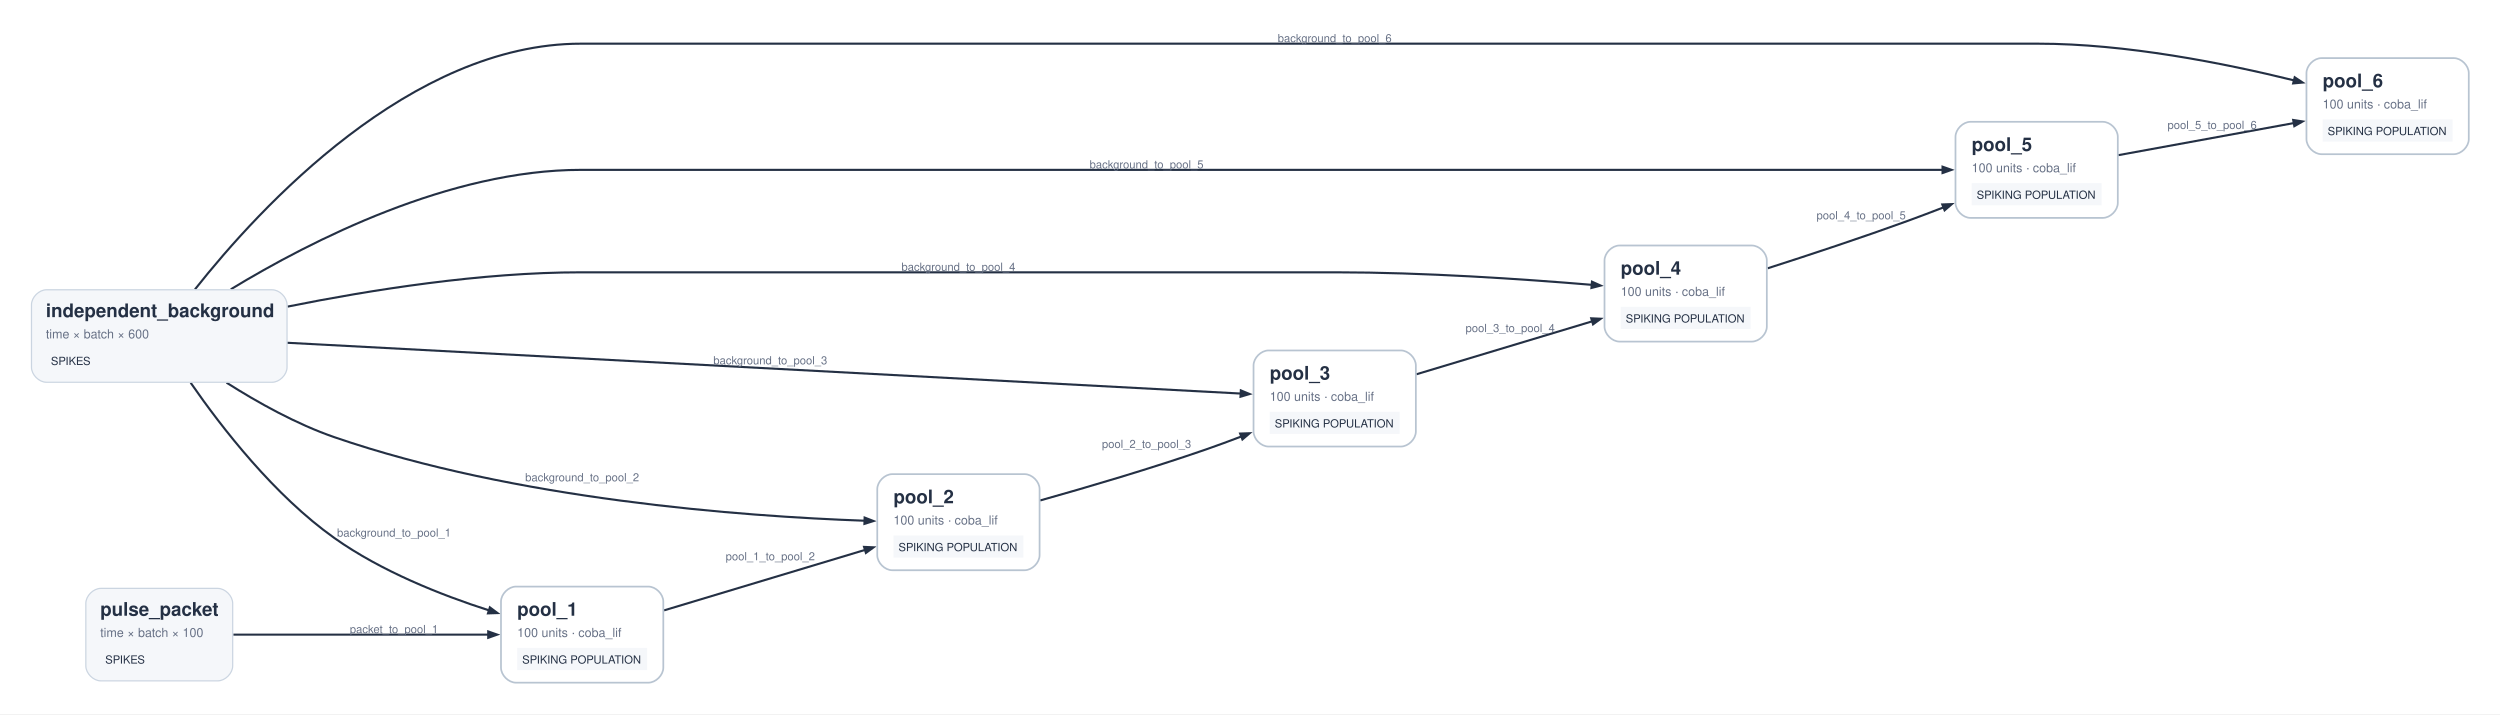
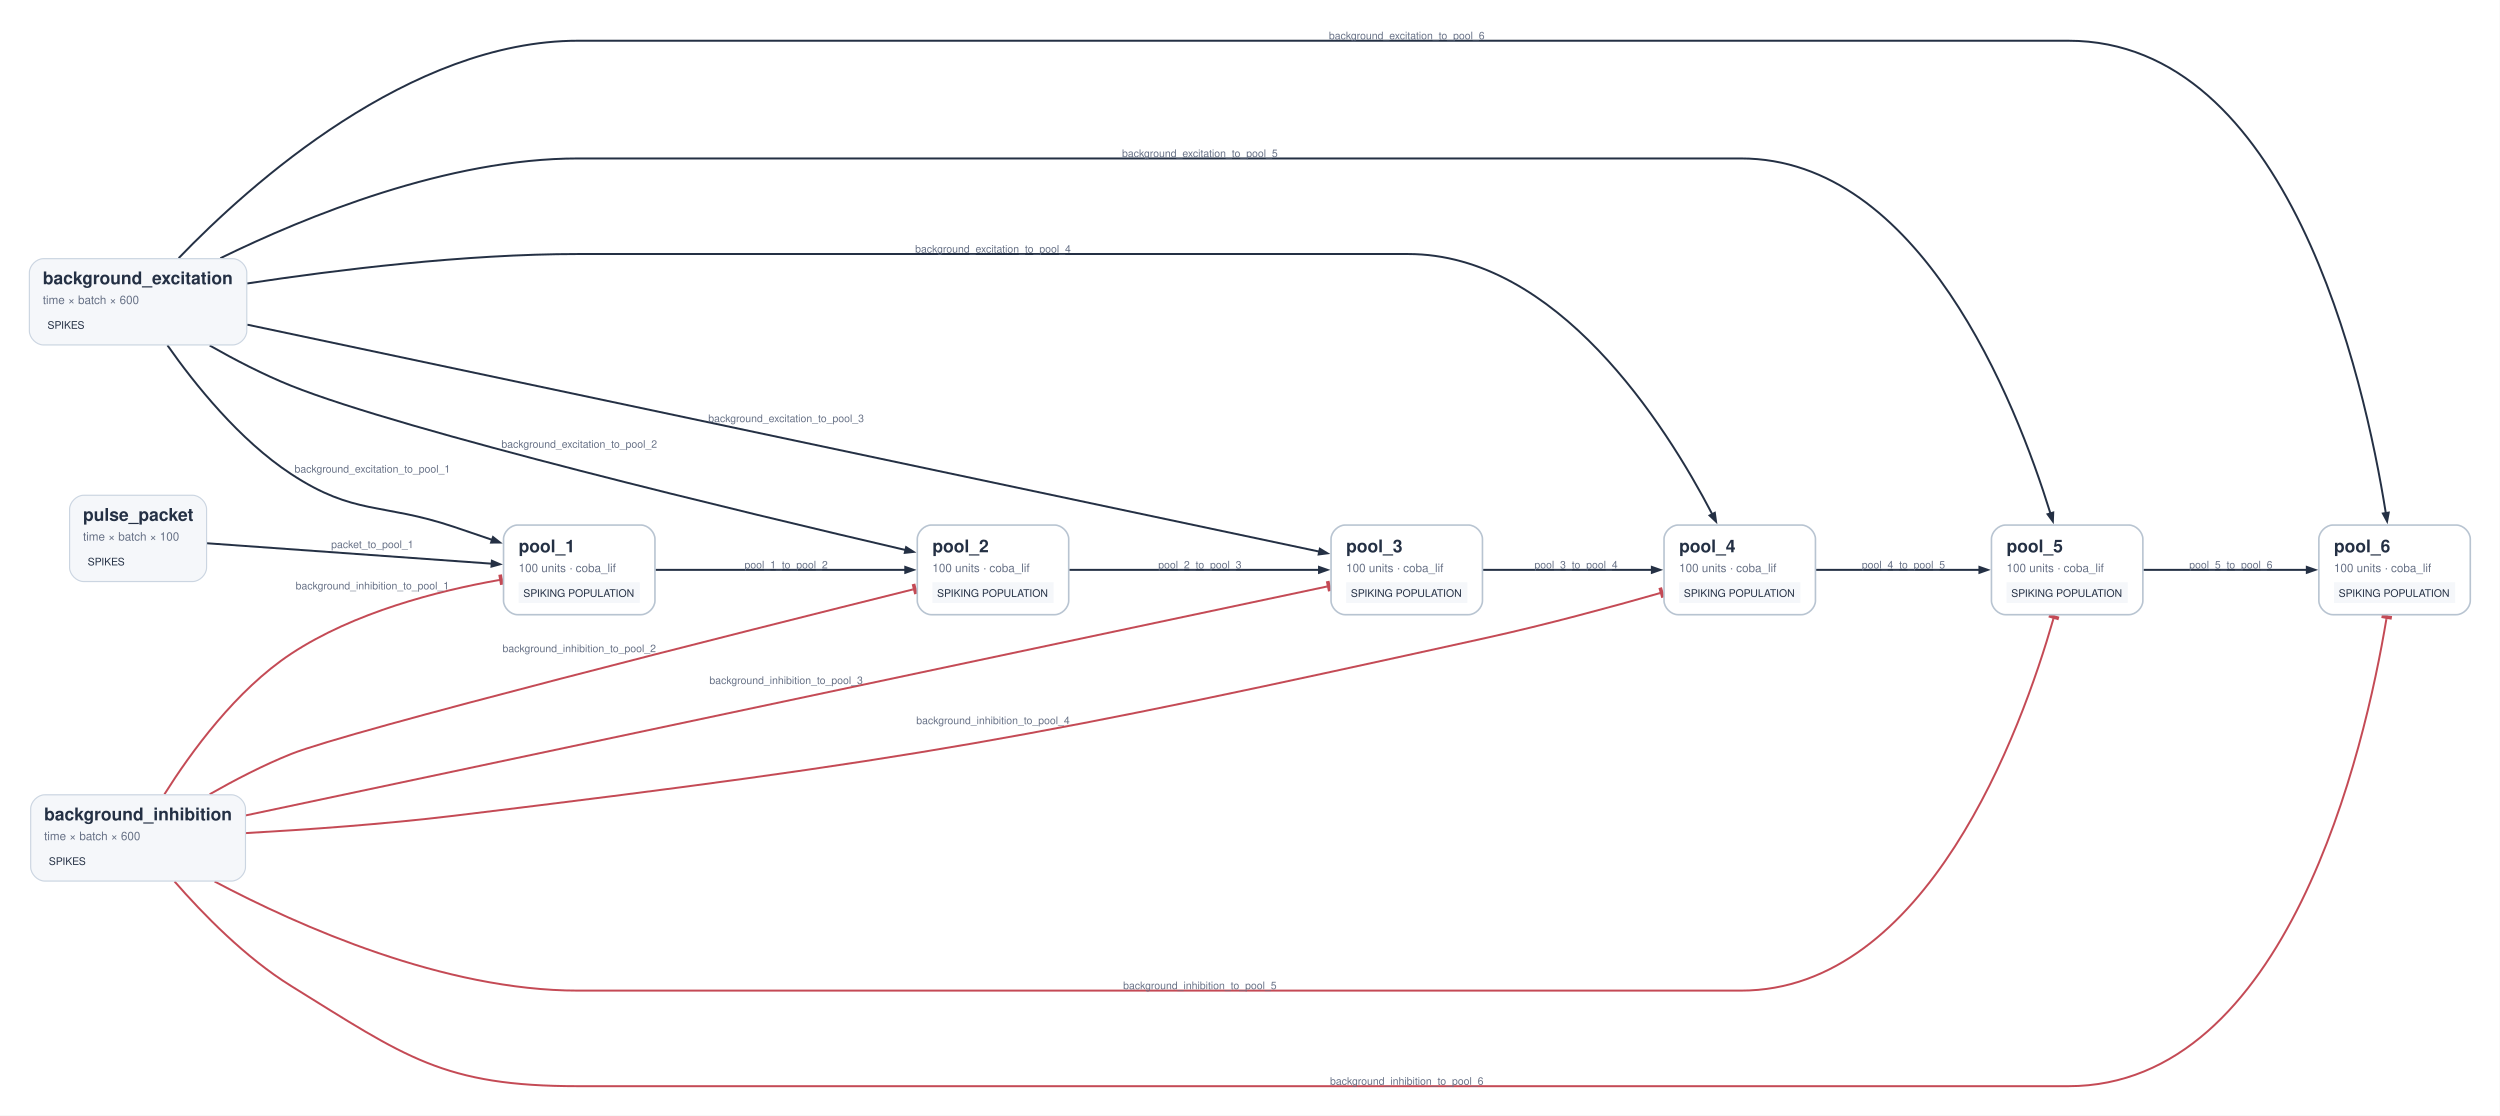
- <svg xmlns="http://www.w3.org/2000/svg" width="2001pt" height="572pt" viewBox="0.00 0.00 2001.00 572.00">
-   <g id="graph0" class="graph" transform="scale(1 1) rotate(0) translate(25.2 546.41)">
-     <polygon fill="#ffffff" stroke="none" points="-25.2,25.2 -25.2,-546.41 1976.01,-546.41 1976.01,25.2 -25.2,25.2" />
-     <g id="e_n_background_to_pool_1" class="edge edge excitatory feedforward">
-       <path fill="none" stroke="#243044" stroke-width="1.7" d="M127.4,-240.06C152.39,-203.92 194.47,-149.78 242.54,-115.7 279.75,-89.33 327.21,-70.37 366.25,-57.84" />
-       <polygon fill="#243044" stroke="#243044" stroke-width="1.7" points="366.89,-60.28 373.01,-55.72 365.38,-55.47 366.89,-60.28" />
-       <text xml:space="preserve" text-anchor="middle" x="290.16" y="-116.91" font-family="Helvetica,sans-Serif" font-size="9.00" fill="#667085">background_to_pool_1</text>
+ <svg xmlns="http://www.w3.org/2000/svg" width="2145pt" height="957pt" viewBox="0.00 0.00 2145.00 957.00">
+   <g id="graph0" class="graph" transform="scale(1 1) rotate(0) translate(25.2 931.95)">
+     <polygon fill="#ffffff" stroke="none" points="-25.2,25.2 -25.2,-931.95 2119.5,-931.95 2119.5,25.2 -25.2,25.2" />
+     <g id="e_n_background_excitation_to_pool_1" class="edge edge excitatory feedforward">
+       <path fill="none" stroke="#243044" stroke-width="1.7" d="M118.41,-635.74C141.82,-602.37 180.23,-554.34 224.54,-525.25 279.03,-489.48 302.24,-500.73 364.04,-480 374.72,-476.42 385.98,-472.58 397.02,-468.78" />
+       <polygon fill="#243044" stroke="#243044" stroke-width="1.7" points="397.81,-471.18 403.79,-466.45 396.16,-466.41 397.81,-471.18" />
+       <text xml:space="preserve" text-anchor="middle" x="294.29" y="-526.45" font-family="Helvetica,sans-Serif" font-size="9.00" fill="#667085">background_excitation_to_pool_1</text>
    </g>
-     <g id="e_n_background_to_pool_2" class="edge edge excitatory feedforward">
-       <path fill="none" stroke="#243044" stroke-width="1.7" d="M156.12,-240.12C181.2,-224.17 212.25,-206.87 242.54,-196.45 387.39,-146.65 567.72,-133.17 666.91,-129.62" />
-       <polygon fill="#243044" stroke="#243044" stroke-width="1.7" points="666.86,-132.14 673.97,-129.38 666.69,-127.11 666.86,-132.14" />
-       <text xml:space="preserve" text-anchor="middle" x="440.75" y="-161.19" font-family="Helvetica,sans-Serif" font-size="9.00" fill="#667085">background_to_pool_2</text>
+     <g id="e_n_background_excitation_to_pool_2" class="edge edge excitatory feedforward">
+       <path fill="none" stroke="#243044" stroke-width="1.7" d="M154.69,-635.52C176.18,-623.3 200.91,-610.46 224.54,-601 321.19,-562.29 613.69,-492.18 751.91,-459.99" />
+       <polygon fill="#243044" stroke="#243044" stroke-width="1.7" points="752.25,-462.5 758.69,-458.42 751.1,-457.59 752.25,-462.5" />
+       <text xml:space="preserve" text-anchor="middle" x="471.79" y="-547.75" font-family="Helvetica,sans-Serif" font-size="9.00" fill="#667085">background_excitation_to_pool_2</text>
    </g>
-     <g id="e_n_background_to_pool_3" class="edge edge excitatory feedforward">
-       <path fill="none" stroke="#243044" stroke-width="1.7" d="M204.63,-272.06C394.77,-261.93 800.8,-240.31 967.9,-231.41" />
-       <polygon fill="#243044" stroke="#243044" stroke-width="1.7" points="967.97,-233.93 975.02,-231.03 967.7,-228.89 967.97,-233.93" />
-       <text xml:space="preserve" text-anchor="middle" x="591.34" y="-254.81" font-family="Helvetica,sans-Serif" font-size="9.00" fill="#667085">background_to_pool_3</text>
+     <g id="e_n_background_excitation_to_pool_3" class="edge edge excitatory feedforward">
+       <path fill="none" stroke="#243044" stroke-width="1.7" d="M186.91,-653.39C398.61,-608.58 914.4,-499.39 1106.81,-458.66" />
+       <polygon fill="#243044" stroke="#243044" stroke-width="1.7" points="1107.23,-461.15 1113.75,-457.19 1106.19,-456.22 1107.23,-461.15" />
+       <text xml:space="preserve" text-anchor="middle" x="649.29" y="-569.8" font-family="Helvetica,sans-Serif" font-size="9.00" fill="#667085">background_excitation_to_pool_3</text>
    </g>
-     <g id="e_n_background_to_pool_4" class="edge edge excitatory feedforward">
-       <path fill="none" stroke="#243044" stroke-width="1.7" d="M205,-301.01C271.44,-314.38 360.28,-328.45 439.75,-328.45 439.75,-328.45 439.75,-328.45 1044.09,-328.45 1113.68,-328.45 1192.86,-323.12 1249.03,-318.42" />
-       <polygon fill="#243044" stroke="#243044" stroke-width="1.7" points="1249.02,-320.95 1255.98,-317.83 1248.59,-315.93 1249.02,-320.95" />
-       <text xml:space="preserve" text-anchor="middle" x="741.92" y="-329.65" font-family="Helvetica,sans-Serif" font-size="9.00" fill="#667085">background_to_pool_4</text>
+     <g id="e_n_background_excitation_to_pool_4" class="edge edge excitatory feedforward">
+       <path fill="none" stroke="#243044" stroke-width="1.7" d="M186.8,-688.73C262.84,-700.3 373.47,-714 470.79,-714 470.79,-714 470.79,-714 1182.79,-714 1310.52,-714 1403.35,-568.59 1443.88,-490.8" />
+       <polygon fill="#243044" stroke="#243044" stroke-width="1.7" points="1446.11,-491.96 1447.16,-484.41 1441.63,-489.66 1446.11,-491.96" />
+       <text xml:space="preserve" text-anchor="middle" x="826.79" y="-715.2" font-family="Helvetica,sans-Serif" font-size="9.00" fill="#667085">background_excitation_to_pool_4</text>
    </g>
-     <g id="e_n_background_to_pool_5" class="edge edge excitatory feedforward">
-       <path fill="none" stroke="#243044" stroke-width="1.7" d="M159.54,-314.86C224.29,-354.19 335.16,-410.45 439.75,-410.45 439.75,-410.45 439.75,-410.45 1325.01,-410.45 1394.47,-410.45 1473.67,-410.45 1529.88,-410.45" />
-       <polygon fill="#243044" stroke="#243044" stroke-width="1.7" points="1529.62,-412.98 1536.82,-410.46 1529.62,-407.94 1529.62,-412.98" />
-       <text xml:space="preserve" text-anchor="middle" x="892.51" y="-411.65" font-family="Helvetica,sans-Serif" font-size="9.00" fill="#667085">background_to_pool_5</text>
+     <g id="e_n_background_excitation_to_pool_5" class="edge edge excitatory feedforward">
+       <path fill="none" stroke="#243044" stroke-width="1.7" d="M163.88,-710.41C237.83,-746.59 359.21,-796 470.79,-796 470.79,-796 470.79,-796 1468.5,-796 1621.95,-796 1704.14,-588.11 1734.08,-491.4" />
+       <polygon fill="#243044" stroke="#243044" stroke-width="1.7" points="1736.47,-492.21 1736.15,-484.59 1731.64,-490.75 1736.47,-492.21" />
+       <text xml:space="preserve" text-anchor="middle" x="1004.29" y="-797.2" font-family="Helvetica,sans-Serif" font-size="9.00" fill="#667085">background_excitation_to_pool_5</text>
    </g>
-     <g id="e_n_background_to_pool_6" class="edge edge excitatory feedforward">
-       <path fill="none" stroke="#243044" stroke-width="1.7" d="M130.84,-314.79C183.12,-380.86 303.67,-511.45 439.75,-511.45 439.75,-511.45 439.75,-511.45 1605.93,-511.45 1676.27,-511.45 1755.04,-495.86 1810.89,-482.09" />
-       <polygon fill="#243044" stroke="#243044" stroke-width="1.7" points="1811.48,-484.54 1817.85,-480.34 1810.25,-479.65 1811.48,-484.54" />
-       <text xml:space="preserve" text-anchor="middle" x="1043.09" y="-512.66" font-family="Helvetica,sans-Serif" font-size="9.00" fill="#667085">background_to_pool_6</text>
+     <g id="e_n_background_excitation_to_pool_6" class="edge edge excitatory feedforward">
+       <path fill="none" stroke="#243044" stroke-width="1.7" d="M128.11,-710.49C189.59,-774.26 326.65,-897 470.79,-897 470.79,-897 470.79,-897 1749.42,-897 1938.15,-897 2003.21,-608.66 2021.85,-491.56" />
+       <polygon fill="#243044" stroke="#243044" stroke-width="1.7" points="2024.31,-492.14 2022.92,-484.64 2019.33,-491.37 2024.31,-492.14" />
+       <text xml:space="preserve" text-anchor="middle" x="1181.79" y="-898.2" font-family="Helvetica,sans-Serif" font-size="9.00" fill="#667085">background_excitation_to_pool_6</text>
+     </g>
+     <g id="e_n_background_inhibition_to_pool_1" class="edge edge inhibitory feedforward">
+       <path fill="none" stroke="#c44a55" stroke-width="1.7" d="M115.88,-250.46C138.52,-286.47 177.35,-339.89 224.54,-371 278.58,-406.63 350.61,-425.01 402.8,-434.24" />
+       <polygon fill="#c44a55" stroke="#c44a55" stroke-width="1.7" points="405.99,-431.14 404.75,-438.23 403.33,-437.99 404.57,-430.89 405.99,-431.14" />
+       <polyline fill="none" stroke="#c44a55" stroke-width="1.7" points="406.08,-434.81 402.53,-434.19" />
+       <text xml:space="preserve" text-anchor="middle" x="294.29" y="-426.24" font-family="Helvetica,sans-Serif" font-size="9.00" fill="#667085">background_inhibition_to_pool_1</text>
+     </g>
+     <g id="e_n_background_inhibition_to_pool_2" class="edge edge inhibitory feedforward">
+       <path fill="none" stroke="#c44a55" stroke-width="1.7" d="M154.69,-250.48C176.18,-262.7 200.91,-275.54 224.54,-285 274.46,-304.99 611.08,-389.62 757.73,-426.13" />
+       <polygon fill="#c44a55" stroke="#c44a55" stroke-width="1.7" points="761.2,-423.28 759.46,-430.27 758.07,-429.92 759.81,-422.93 761.2,-423.28" />
+       <polyline fill="none" stroke="#c44a55" stroke-width="1.7" points="761.03,-426.95 757.54,-426.08" />
+       <text xml:space="preserve" text-anchor="middle" x="471.79" y="-372.41" font-family="Helvetica,sans-Serif" font-size="9.00" fill="#667085">background_inhibition_to_pool_2</text>
+     </g>
+     <g id="e_n_background_inhibition_to_pool_3" class="edge edge inhibitory feedforward">
+       <path fill="none" stroke="#c44a55" stroke-width="1.7" d="M185.5,-232.31C398.66,-277.44 925.49,-388.96 1113.1,-428.67" />
+       <polygon fill="#c44a55" stroke="#c44a55" stroke-width="1.7" points="1116.3,-425.67 1114.81,-432.71 1113.4,-432.41 1114.89,-425.37 1116.3,-425.67" />
+       <polyline fill="none" stroke="#c44a55" stroke-width="1.7" points="1116.26,-429.34 1112.74,-428.59" />
+       <text xml:space="preserve" text-anchor="middle" x="649.29" y="-345.08" font-family="Helvetica,sans-Serif" font-size="9.00" fill="#667085">background_inhibition_to_pool_3</text>
+     </g>
+     <g id="e_n_background_inhibition_to_pool_4" class="edge edge inhibitory feedforward">
+       <path fill="none" stroke="#c44a55" stroke-width="1.7" d="M185.64,-217.15C237.99,-220.1 304.84,-224.83 364.04,-232 761.4,-280.12 860.68,-298.77 1251.54,-385 1301.2,-395.96 1356.6,-410.97 1398.72,-422.98" />
+       <polygon fill="#c44a55" stroke="#c44a55" stroke-width="1.7" points="1402.15,-420.22 1400.17,-427.14 1398.79,-426.74 1400.77,-419.82 1402.15,-420.22" />
+       <polyline fill="none" stroke="#c44a55" stroke-width="1.7" points="1401.86,-423.88 1398.39,-422.89" />
+       <text xml:space="preserve" text-anchor="middle" x="826.79" y="-310.65" font-family="Helvetica,sans-Serif" font-size="9.00" fill="#667085">background_inhibition_to_pool_4</text>
+     </g>
+     <g id="e_n_background_inhibition_to_pool_5" class="edge edge inhibitory feedforward">
+       <path fill="none" stroke="#c44a55" stroke-width="1.7" d="M158.89,-175.64C232.07,-136.92 356.07,-82 470.79,-82 470.79,-82 470.79,-82 1468.5,-82 1627.98,-82 1709.14,-305.35 1736.52,-400.69" />
+       <polygon fill="#c44a55" stroke="#c44a55" stroke-width="1.7" points="1740.7,-402.22 1733.78,-404.19 1733.38,-402.81 1740.31,-400.83 1740.7,-402.22" />
+       <polyline fill="none" stroke="#c44a55" stroke-width="1.7" points="1737.44,-403.9 1736.45,-400.44" />
+       <text xml:space="preserve" text-anchor="middle" x="1004.29" y="-83.2" font-family="Helvetica,sans-Serif" font-size="9.00" fill="#667085">background_inhibition_to_pool_5</text>
+     </g>
+     <g id="e_n_background_inhibition_to_pool_6" class="edge edge inhibitory feedforward">
+       <path fill="none" stroke="#c44a55" stroke-width="1.7" d="M124.54,-175.67C148.98,-147.65 185.6,-110.11 224.54,-86 323.11,-24.98 354.86,0 470.79,0 470.79,0 470.79,0 1749.42,0 1937.55,0 2003.8,-289.65 2022.27,-400.53" />
+       <polygon fill="#c44a55" stroke="#c44a55" stroke-width="1.7" points="2026.27,-402.65 2019.17,-403.82 2018.93,-402.4 2026.04,-401.23 2026.27,-402.65" />
+       <polyline fill="none" stroke="#c44a55" stroke-width="1.7" points="2022.84,-403.95 2022.25,-400.39" />
+       <text xml:space="preserve" text-anchor="middle" x="1181.79" y="-1.2" font-family="Helvetica,sans-Serif" font-size="9.00" fill="#667085">background_inhibition_to_pool_6</text>
    </g>
    <g id="e_n_packet_to_pool_1" class="edge edge excitatory feedforward">
-       <path fill="none" stroke="#243044" stroke-width="1.7" d="M161.5,-38.45C218.09,-38.45 304.27,-38.45 365.72,-38.45" />
-       <polygon fill="#243044" stroke="#243044" stroke-width="1.7" points="365.58,-40.98 372.78,-38.46 365.58,-35.94 365.58,-40.98" />
-       <text xml:space="preserve" text-anchor="middle" x="290.16" y="-39.66" font-family="Helvetica,sans-Serif" font-size="9.00" fill="#667085">packet_to_pool_1</text>
+       <path fill="none" stroke="#243044" stroke-width="1.7" d="M152.28,-465.84C218.02,-461.13 325.32,-453.43 396.98,-448.29" />
+       <polygon fill="#243044" stroke="#243044" stroke-width="1.7" points="396.84,-450.83 403.84,-447.8 396.48,-445.8 396.84,-450.83" />
+       <text xml:space="preserve" text-anchor="middle" x="294.29" y="-461.7" font-family="Helvetica,sans-Serif" font-size="9.00" fill="#667085">packet_to_pool_1</text>
    </g>
    <g id="e_n_pool_1_to_pool_2" class="edge edge excitatory feedforward">
-       <path fill="none" stroke="#243044" stroke-width="1.7" d="M506.3,-57.87C553.58,-72.1 617.84,-91.43 667.15,-106.26" />
-       <polygon fill="#243044" stroke="#243044" stroke-width="1.7" points="666.4,-108.67 674.02,-108.33 667.86,-103.84 666.4,-108.67" />
-       <text xml:space="preserve" text-anchor="middle" x="591.34" y="-97.97" font-family="Helvetica,sans-Serif" font-size="9.00" fill="#667085">pool_1_to_pool_2</text>
+       <path fill="none" stroke="#243044" stroke-width="1.7" d="M537.13,-443C597.65,-443 688.23,-443 751.74,-443" />
+       <polygon fill="#243044" stroke="#243044" stroke-width="1.7" points="751.53,-445.52 758.73,-443 751.53,-440.48 751.53,-445.52" />
+       <text xml:space="preserve" text-anchor="middle" x="649.29" y="-444.2" font-family="Helvetica,sans-Serif" font-size="9.00" fill="#667085">pool_1_to_pool_2</text>
    </g>
    <g id="e_n_pool_2_to_pool_3" class="edge edge excitatory feedforward">
-       <path fill="none" stroke="#243044" stroke-width="1.7" d="M807.35,-145.85C846.11,-156.72 896.28,-171.5 940.13,-186.7 949.34,-189.9 958.95,-193.44 968.41,-197.07" />
-       <polygon fill="#243044" stroke="#243044" stroke-width="1.7" points="967.41,-199.38 975.03,-199.64 969.23,-194.68 967.41,-199.38" />
-       <text xml:space="preserve" text-anchor="middle" x="892.51" y="-187.9" font-family="Helvetica,sans-Serif" font-size="9.00" fill="#667085">pool_2_to_pool_3</text>
+       <path fill="none" stroke="#243044" stroke-width="1.7" d="M892.13,-443C952.65,-443 1043.23,-443 1106.74,-443" />
+       <polygon fill="#243044" stroke="#243044" stroke-width="1.7" points="1106.53,-445.52 1113.73,-443 1106.53,-440.48 1106.53,-445.52" />
+       <text xml:space="preserve" text-anchor="middle" x="1004.29" y="-444.2" font-family="Helvetica,sans-Serif" font-size="9.00" fill="#667085">pool_2_to_pool_3</text>
    </g>
    <g id="e_n_pool_3_to_pool_4" class="edge edge excitatory feedforward">
-       <path fill="none" stroke="#243044" stroke-width="1.7" d="M1108.43,-246.83C1150.49,-259.5 1205.53,-276.08 1249.34,-289.27" />
-       <polygon fill="#243044" stroke="#243044" stroke-width="1.7" points="1248.43,-291.63 1256.05,-291.29 1249.88,-286.8 1248.43,-291.63" />
-       <text xml:space="preserve" text-anchor="middle" x="1183.55" y="-280.65" font-family="Helvetica,sans-Serif" font-size="9.00" fill="#667085">pool_3_to_pool_4</text>
+       <path fill="none" stroke="#243044" stroke-width="1.7" d="M1247.17,-443C1290.27,-443 1347.14,-443 1392.18,-443" />
+       <polygon fill="#243044" stroke="#243044" stroke-width="1.7" points="1392.11,-445.52 1399.31,-443 1392.11,-440.48 1392.11,-445.52" />
+       <text xml:space="preserve" text-anchor="middle" x="1327.04" y="-444.2" font-family="Helvetica,sans-Serif" font-size="9.00" fill="#667085">pool_3_to_pool_4</text>
    </g>
    <g id="e_n_pool_4_to_pool_5" class="edge edge excitatory feedforward">
-       <path fill="none" stroke="#243044" stroke-width="1.7" d="M1389.64,-331.67C1423.31,-342.46 1465.04,-356.26 1501.97,-369.7 1511.2,-373.07 1520.85,-376.72 1530.37,-380.42" />
-       <polygon fill="#243044" stroke="#243044" stroke-width="1.7" points="1529.42,-382.76 1537.04,-383.04 1531.26,-378.07 1529.42,-382.76" />
-       <text xml:space="preserve" text-anchor="middle" x="1464.47" y="-370.9" font-family="Helvetica,sans-Serif" font-size="9.00" fill="#667085">pool_4_to_pool_5</text>
+       <path fill="none" stroke="#243044" stroke-width="1.7" d="M1532.84,-443C1574.72,-443 1629.48,-443 1673.2,-443" />
+       <polygon fill="#243044" stroke="#243044" stroke-width="1.7" points="1673.15,-445.52 1680.35,-443 1673.15,-440.48 1673.15,-445.52" />
+       <text xml:space="preserve" text-anchor="middle" x="1607.96" y="-444.2" font-family="Helvetica,sans-Serif" font-size="9.00" fill="#667085">pool_4_to_pool_5</text>
    </g>
    <g id="e_n_pool_5_to_pool_6" class="edge edge excitatory feedforward">
-       <path fill="none" stroke="#243044" stroke-width="1.7" d="M1670.27,-422.22C1712.24,-429.89 1767.14,-439.93 1810.91,-447.93" />
-       <polygon fill="#243044" stroke="#243044" stroke-width="1.7" points="1810.28,-450.38 1817.82,-449.2 1811.19,-445.42 1810.28,-450.38" />
-       <text xml:space="preserve" text-anchor="middle" x="1745.39" y="-443.22" font-family="Helvetica,sans-Serif" font-size="9.00" fill="#667085">pool_5_to_pool_6</text>
+       <path fill="none" stroke="#243044" stroke-width="1.7" d="M1813.76,-443C1855.64,-443 1910.4,-443 1954.12,-443" />
+       <polygon fill="#243044" stroke="#243044" stroke-width="1.7" points="1954.07,-445.52 1961.27,-443 1954.07,-440.48 1954.07,-445.52" />
+       <text xml:space="preserve" text-anchor="middle" x="1888.88" y="-444.2" font-family="Helvetica,sans-Serif" font-size="9.00" fill="#667085">pool_5_to_pool_6</text>
    </g>
-     <g id="n_independent_background" class="node node input">
-       <path fill="#f5f7fa" stroke="#cbd5e1" d="M192.54,-314.47C192.54,-314.47 12,-314.47 12,-314.47 6,-314.47 0,-308.47 0,-302.47 0,-302.47 0,-252.44 0,-252.44 0,-246.44 6,-240.44 12,-240.44 12,-240.44 192.54,-240.44 192.54,-240.44 198.54,-240.44 204.54,-246.44 204.54,-252.44 204.54,-252.44 204.54,-302.47 204.54,-302.47 204.54,-308.47 198.54,-314.47 192.54,-314.47" />
-       <text xml:space="preserve" text-anchor="start" x="11.52" y="-292.58" font-family="Helvetica,sans-Serif" font-weight="bold" font-size="15.00" fill="#243044">independent_background</text>
-       <text xml:space="preserve" text-anchor="start" x="11.52" y="-275.58" font-family="Helvetica,sans-Serif" font-size="10.00" fill="#667085">time × batch × 600</text>
-       <polygon fill="#f5f7fa" stroke="none" points="11.52,-249.08 11.52,-266.83 193.02,-266.83 193.02,-249.08 11.52,-249.08" />
-       <text xml:space="preserve" text-anchor="start" x="15.52" y="-254.28" font-family="Helvetica,sans-Serif" font-size="9.00" fill="#243044">SPIKES</text>
+     <g id="n_background_excitation" class="node node input">
+       <path fill="#f5f7fa" stroke="#cbd5e1" d="M174.54,-710.01C174.54,-710.01 12,-710.01 12,-710.01 6,-710.01 0,-704.01 0,-698.01 0,-698.01 0,-647.99 0,-647.99 0,-641.99 6,-635.99 12,-635.99 12,-635.99 174.54,-635.99 174.54,-635.99 180.54,-635.99 186.54,-641.99 186.54,-647.99 186.54,-647.99 186.54,-698.01 186.54,-698.01 186.54,-704.01 180.54,-710.01 174.54,-710.01" />
+       <text xml:space="preserve" text-anchor="start" x="11.52" y="-688.12" font-family="Helvetica,sans-Serif" font-weight="bold" font-size="15.00" fill="#243044">background_excitation</text>
+       <text xml:space="preserve" text-anchor="start" x="11.52" y="-671.12" font-family="Helvetica,sans-Serif" font-size="10.00" fill="#667085">time × batch × 600</text>
+       <polygon fill="#f5f7fa" stroke="none" points="11.52,-644.62 11.52,-662.38 175.02,-662.38 175.02,-644.62 11.52,-644.62" />
+       <text xml:space="preserve" text-anchor="start" x="15.52" y="-649.83" font-family="Helvetica,sans-Serif" font-size="9.00" fill="#243044">SPIKES</text>
+     </g>
+     <g id="n_background_inhibition" class="node node input">
+       <path fill="#f5f7fa" stroke="#cbd5e1" d="M173.42,-250.01C173.42,-250.01 13.13,-250.01 13.13,-250.01 7.13,-250.01 1.13,-244.01 1.13,-238.01 1.13,-238.01 1.13,-187.99 1.13,-187.99 1.13,-181.99 7.13,-175.99 13.13,-175.99 13.13,-175.99 173.42,-175.99 173.42,-175.99 179.42,-175.99 185.42,-181.99 185.42,-187.99 185.42,-187.99 185.42,-238.01 185.42,-238.01 185.42,-244.01 179.42,-250.01 173.42,-250.01" />
+       <text xml:space="preserve" text-anchor="start" x="12.65" y="-228.12" font-family="Helvetica,sans-Serif" font-weight="bold" font-size="15.00" fill="#243044">background_inhibition</text>
+       <text xml:space="preserve" text-anchor="start" x="12.65" y="-211.12" font-family="Helvetica,sans-Serif" font-size="10.00" fill="#667085">time × batch × 600</text>
+       <polygon fill="#f5f7fa" stroke="none" points="12.65,-184.62 12.65,-202.38 173.9,-202.38 173.9,-184.62 12.65,-184.62" />
+       <text xml:space="preserve" text-anchor="start" x="16.65" y="-189.82" font-family="Helvetica,sans-Serif" font-size="9.00" fill="#243044">SPIKES</text>
    </g>
    <g id="n_pulse_packet" class="node node input">
-       <path fill="#f5f7fa" stroke="#cbd5e1" d="M149.04,-75.47C149.04,-75.47 55.5,-75.47 55.5,-75.47 49.5,-75.47 43.5,-69.47 43.5,-63.47 43.5,-63.47 43.5,-13.44 43.5,-13.44 43.5,-7.44 49.5,-1.44 55.5,-1.44 55.5,-1.44 149.04,-1.44 149.04,-1.44 155.04,-1.44 161.04,-7.44 161.04,-13.44 161.04,-13.44 161.04,-63.47 161.04,-63.47 161.04,-69.47 155.04,-75.47 149.04,-75.47" />
-       <text xml:space="preserve" text-anchor="start" x="55.02" y="-53.58" font-family="Helvetica,sans-Serif" font-weight="bold" font-size="15.00" fill="#243044">pulse_packet</text>
-       <text xml:space="preserve" text-anchor="start" x="55.02" y="-36.58" font-family="Helvetica,sans-Serif" font-size="10.00" fill="#667085">time × batch × 100</text>
-       <polygon fill="#f5f7fa" stroke="none" points="55.02,-10.08 55.02,-27.83 149.52,-27.83 149.52,-10.08 55.02,-10.08" />
-       <text xml:space="preserve" text-anchor="start" x="59.02" y="-15.28" font-family="Helvetica,sans-Serif" font-size="9.00" fill="#243044">SPIKES</text>
+       <path fill="#f5f7fa" stroke="#cbd5e1" d="M140.04,-507.01C140.04,-507.01 46.5,-507.01 46.5,-507.01 40.5,-507.01 34.5,-501.01 34.5,-495.01 34.5,-495.01 34.5,-444.99 34.5,-444.99 34.5,-438.99 40.5,-432.99 46.5,-432.99 46.5,-432.99 140.04,-432.99 140.04,-432.99 146.04,-432.99 152.04,-438.99 152.04,-444.99 152.04,-444.99 152.04,-495.01 152.04,-495.01 152.04,-501.01 146.04,-507.01 140.04,-507.01" />
+       <text xml:space="preserve" text-anchor="start" x="46.02" y="-485.12" font-family="Helvetica,sans-Serif" font-weight="bold" font-size="15.00" fill="#243044">pulse_packet</text>
+       <text xml:space="preserve" text-anchor="start" x="46.02" y="-468.12" font-family="Helvetica,sans-Serif" font-size="10.00" fill="#667085">time × batch × 100</text>
+       <polygon fill="#f5f7fa" stroke="none" points="46.02,-441.62 46.02,-459.38 140.52,-459.38 140.52,-441.62 46.02,-441.62" />
+       <text xml:space="preserve" text-anchor="start" x="50.02" y="-446.82" font-family="Helvetica,sans-Serif" font-size="9.00" fill="#243044">SPIKES</text>
    </g>
    <g id="n_pool_1" class="node node population spiking">
-       <path fill="#ffffff" stroke="#b8c4d1" stroke-width="1.4" d="M493.71,-76.91C493.71,-76.91 387.79,-76.91 387.79,-76.91 381.79,-76.91 375.79,-70.91 375.79,-64.91 375.79,-64.91 375.79,-12 375.79,-12 375.79,-6 381.79,0 387.79,0 387.79,0 493.71,0 493.71,0 499.71,0 505.71,-6 505.71,-12 505.71,-12 505.71,-64.91 505.71,-64.91 505.71,-70.91 499.71,-76.91 493.71,-76.91" />
-       <text xml:space="preserve" text-anchor="start" x="388.75" y="-53.58" font-family="Helvetica,sans-Serif" font-weight="bold" font-size="15.00" fill="#243044">pool_1</text>
-       <text xml:space="preserve" text-anchor="start" x="388.75" y="-36.58" font-family="Helvetica,sans-Serif" font-size="10.00" fill="#667085">100 units · coba_lif</text>
-       <polygon fill="#f5f7fa" stroke="none" points="388.75,-10.08 388.75,-27.83 492.75,-27.83 492.75,-10.08 388.75,-10.08" />
-       <text xml:space="preserve" text-anchor="start" x="392.75" y="-15.28" font-family="Helvetica,sans-Serif" font-size="9.00" fill="#243044">SPIKING POPULATION</text>
+       <path fill="#ffffff" stroke="#b8c4d1" stroke-width="1.4" d="M524.75,-481.45C524.75,-481.45 418.83,-481.45 418.83,-481.45 412.83,-481.45 406.83,-475.45 406.83,-469.45 406.83,-469.45 406.83,-416.55 406.83,-416.55 406.83,-410.55 412.83,-404.55 418.83,-404.55 418.83,-404.55 524.75,-404.55 524.75,-404.55 530.75,-404.55 536.75,-410.55 536.75,-416.55 536.75,-416.55 536.75,-469.45 536.75,-469.45 536.75,-475.45 530.75,-481.45 524.75,-481.45" />
+       <text xml:space="preserve" text-anchor="start" x="419.79" y="-458.12" font-family="Helvetica,sans-Serif" font-weight="bold" font-size="15.00" fill="#243044">pool_1</text>
+       <text xml:space="preserve" text-anchor="start" x="419.79" y="-441.12" font-family="Helvetica,sans-Serif" font-size="10.00" fill="#667085">100 units · coba_lif</text>
+       <polygon fill="#f5f7fa" stroke="none" points="419.79,-414.62 419.79,-432.38 523.79,-432.38 523.79,-414.62 419.79,-414.62" />
+       <text xml:space="preserve" text-anchor="start" x="423.79" y="-419.82" font-family="Helvetica,sans-Serif" font-size="9.00" fill="#243044">SPIKING POPULATION</text>
    </g>
    <g id="n_pool_2" class="node node population spiking">
-       <path fill="#ffffff" stroke="#b8c4d1" stroke-width="1.4" d="M794.88,-166.91C794.88,-166.91 688.96,-166.91 688.96,-166.91 682.96,-166.91 676.96,-160.91 676.96,-154.91 676.96,-154.91 676.96,-102 676.96,-102 676.96,-96 682.96,-90 688.96,-90 688.96,-90 794.88,-90 794.88,-90 800.88,-90 806.88,-96 806.88,-102 806.88,-102 806.88,-154.91 806.88,-154.91 806.88,-160.91 800.88,-166.91 794.88,-166.91" />
-       <text xml:space="preserve" text-anchor="start" x="689.92" y="-143.58" font-family="Helvetica,sans-Serif" font-weight="bold" font-size="15.00" fill="#243044">pool_2</text>
-       <text xml:space="preserve" text-anchor="start" x="689.92" y="-126.58" font-family="Helvetica,sans-Serif" font-size="10.00" fill="#667085">100 units · coba_lif</text>
-       <polygon fill="#f5f7fa" stroke="none" points="689.92,-100.08 689.92,-117.83 793.92,-117.83 793.92,-100.08 689.92,-100.08" />
-       <text xml:space="preserve" text-anchor="start" x="693.92" y="-105.28" font-family="Helvetica,sans-Serif" font-size="9.00" fill="#243044">SPIKING POPULATION</text>
+       <path fill="#ffffff" stroke="#b8c4d1" stroke-width="1.4" d="M879.75,-481.45C879.75,-481.45 773.83,-481.45 773.83,-481.45 767.83,-481.45 761.83,-475.45 761.83,-469.45 761.83,-469.45 761.83,-416.55 761.83,-416.55 761.83,-410.55 767.83,-404.55 773.83,-404.55 773.83,-404.55 879.75,-404.55 879.75,-404.55 885.75,-404.55 891.75,-410.55 891.75,-416.55 891.75,-416.55 891.75,-469.45 891.75,-469.45 891.75,-475.45 885.75,-481.45 879.75,-481.45" />
+       <text xml:space="preserve" text-anchor="start" x="774.79" y="-458.12" font-family="Helvetica,sans-Serif" font-weight="bold" font-size="15.00" fill="#243044">pool_2</text>
+       <text xml:space="preserve" text-anchor="start" x="774.79" y="-441.12" font-family="Helvetica,sans-Serif" font-size="10.00" fill="#667085">100 units · coba_lif</text>
+       <polygon fill="#f5f7fa" stroke="none" points="774.79,-414.62 774.79,-432.38 878.79,-432.38 878.79,-414.62 774.79,-414.62" />
+       <text xml:space="preserve" text-anchor="start" x="778.79" y="-419.82" font-family="Helvetica,sans-Serif" font-size="9.00" fill="#243044">SPIKING POPULATION</text>
    </g>
    <g id="n_pool_3" class="node node population spiking">
-       <path fill="#ffffff" stroke="#b8c4d1" stroke-width="1.4" d="M1096.05,-265.91C1096.05,-265.91 990.13,-265.91 990.13,-265.91 984.13,-265.91 978.13,-259.91 978.13,-253.91 978.13,-253.91 978.13,-201 978.13,-201 978.13,-195 984.13,-189 990.13,-189 990.13,-189 1096.05,-189 1096.05,-189 1102.05,-189 1108.05,-195 1108.05,-201 1108.05,-201 1108.05,-253.91 1108.05,-253.91 1108.05,-259.91 1102.05,-265.91 1096.05,-265.91" />
-       <text xml:space="preserve" text-anchor="start" x="991.09" y="-242.58" font-family="Helvetica,sans-Serif" font-weight="bold" font-size="15.00" fill="#243044">pool_3</text>
-       <text xml:space="preserve" text-anchor="start" x="991.09" y="-225.58" font-family="Helvetica,sans-Serif" font-size="10.00" fill="#667085">100 units · coba_lif</text>
-       <polygon fill="#f5f7fa" stroke="none" points="991.09,-199.08 991.09,-216.83 1095.09,-216.83 1095.09,-199.08 991.09,-199.08" />
-       <text xml:space="preserve" text-anchor="start" x="995.09" y="-204.28" font-family="Helvetica,sans-Serif" font-size="9.00" fill="#243044">SPIKING POPULATION</text>
+       <path fill="#ffffff" stroke="#b8c4d1" stroke-width="1.4" d="M1234.75,-481.45C1234.75,-481.45 1128.83,-481.45 1128.83,-481.45 1122.83,-481.45 1116.83,-475.45 1116.83,-469.45 1116.83,-469.45 1116.83,-416.55 1116.83,-416.55 1116.83,-410.55 1122.83,-404.55 1128.83,-404.55 1128.83,-404.55 1234.75,-404.55 1234.75,-404.55 1240.75,-404.55 1246.75,-410.55 1246.75,-416.55 1246.75,-416.55 1246.75,-469.45 1246.75,-469.45 1246.75,-475.45 1240.75,-481.45 1234.75,-481.45" />
+       <text xml:space="preserve" text-anchor="start" x="1129.79" y="-458.12" font-family="Helvetica,sans-Serif" font-weight="bold" font-size="15.00" fill="#243044">pool_3</text>
+       <text xml:space="preserve" text-anchor="start" x="1129.79" y="-441.12" font-family="Helvetica,sans-Serif" font-size="10.00" fill="#667085">100 units · coba_lif</text>
+       <polygon fill="#f5f7fa" stroke="none" points="1129.79,-414.62 1129.79,-432.38 1233.79,-432.38 1233.79,-414.62 1129.79,-414.62" />
+       <text xml:space="preserve" text-anchor="start" x="1133.79" y="-419.82" font-family="Helvetica,sans-Serif" font-size="9.00" fill="#243044">SPIKING POPULATION</text>
    </g>
    <g id="n_pool_4" class="node node population spiking">
-       <path fill="#ffffff" stroke="#b8c4d1" stroke-width="1.4" d="M1376.97,-349.91C1376.97,-349.91 1271.05,-349.91 1271.05,-349.91 1265.05,-349.91 1259.05,-343.91 1259.05,-337.91 1259.05,-337.91 1259.05,-285 1259.05,-285 1259.05,-279 1265.05,-273 1271.05,-273 1271.05,-273 1376.97,-273 1376.97,-273 1382.97,-273 1388.97,-279 1388.97,-285 1388.97,-285 1388.97,-337.91 1388.97,-337.91 1388.97,-343.91 1382.97,-349.91 1376.97,-349.91" />
-       <text xml:space="preserve" text-anchor="start" x="1272.01" y="-326.58" font-family="Helvetica,sans-Serif" font-weight="bold" font-size="15.00" fill="#243044">pool_4</text>
-       <text xml:space="preserve" text-anchor="start" x="1272.01" y="-309.58" font-family="Helvetica,sans-Serif" font-size="10.00" fill="#667085">100 units · coba_lif</text>
-       <polygon fill="#f5f7fa" stroke="none" points="1272.01,-283.08 1272.01,-300.83 1376.01,-300.83 1376.01,-283.08 1272.01,-283.08" />
-       <text xml:space="preserve" text-anchor="start" x="1276.01" y="-288.28" font-family="Helvetica,sans-Serif" font-size="9.00" fill="#243044">SPIKING POPULATION</text>
+       <path fill="#ffffff" stroke="#b8c4d1" stroke-width="1.4" d="M1520.46,-481.45C1520.46,-481.45 1414.54,-481.45 1414.54,-481.45 1408.54,-481.45 1402.54,-475.45 1402.54,-469.45 1402.54,-469.45 1402.54,-416.55 1402.54,-416.55 1402.54,-410.55 1408.54,-404.55 1414.54,-404.55 1414.54,-404.55 1520.46,-404.55 1520.46,-404.55 1526.46,-404.55 1532.46,-410.55 1532.46,-416.55 1532.46,-416.55 1532.46,-469.45 1532.46,-469.45 1532.46,-475.45 1526.46,-481.45 1520.46,-481.45" />
+       <text xml:space="preserve" text-anchor="start" x="1415.5" y="-458.12" font-family="Helvetica,sans-Serif" font-weight="bold" font-size="15.00" fill="#243044">pool_4</text>
+       <text xml:space="preserve" text-anchor="start" x="1415.5" y="-441.12" font-family="Helvetica,sans-Serif" font-size="10.00" fill="#667085">100 units · coba_lif</text>
+       <polygon fill="#f5f7fa" stroke="none" points="1415.5,-414.62 1415.5,-432.38 1519.5,-432.38 1519.5,-414.62 1415.5,-414.62" />
+       <text xml:space="preserve" text-anchor="start" x="1419.5" y="-419.82" font-family="Helvetica,sans-Serif" font-size="9.00" fill="#243044">SPIKING POPULATION</text>
    </g>
    <g id="n_pool_5" class="node node population spiking">
-       <path fill="#ffffff" stroke="#b8c4d1" stroke-width="1.4" d="M1657.89,-448.91C1657.89,-448.91 1551.97,-448.91 1551.97,-448.91 1545.97,-448.91 1539.97,-442.91 1539.97,-436.91 1539.97,-436.91 1539.97,-384 1539.97,-384 1539.97,-378 1545.97,-372 1551.97,-372 1551.97,-372 1657.89,-372 1657.89,-372 1663.89,-372 1669.89,-378 1669.89,-384 1669.89,-384 1669.89,-436.91 1669.89,-436.91 1669.89,-442.91 1663.89,-448.91 1657.89,-448.91" />
-       <text xml:space="preserve" text-anchor="start" x="1552.93" y="-425.58" font-family="Helvetica,sans-Serif" font-weight="bold" font-size="15.00" fill="#243044">pool_5</text>
-       <text xml:space="preserve" text-anchor="start" x="1552.93" y="-408.58" font-family="Helvetica,sans-Serif" font-size="10.00" fill="#667085">100 units · coba_lif</text>
-       <polygon fill="#f5f7fa" stroke="none" points="1552.93,-382.08 1552.93,-399.83 1656.93,-399.83 1656.93,-382.08 1552.93,-382.08" />
-       <text xml:space="preserve" text-anchor="start" x="1556.93" y="-387.28" font-family="Helvetica,sans-Serif" font-size="9.00" fill="#243044">SPIKING POPULATION</text>
+       <path fill="#ffffff" stroke="#b8c4d1" stroke-width="1.4" d="M1801.38,-481.45C1801.38,-481.45 1695.46,-481.45 1695.46,-481.45 1689.46,-481.45 1683.46,-475.45 1683.46,-469.45 1683.46,-469.45 1683.46,-416.55 1683.46,-416.55 1683.46,-410.55 1689.46,-404.55 1695.46,-404.55 1695.46,-404.55 1801.38,-404.55 1801.38,-404.55 1807.38,-404.55 1813.38,-410.55 1813.38,-416.55 1813.38,-416.55 1813.38,-469.45 1813.38,-469.45 1813.38,-475.45 1807.38,-481.45 1801.38,-481.45" />
+       <text xml:space="preserve" text-anchor="start" x="1696.42" y="-458.12" font-family="Helvetica,sans-Serif" font-weight="bold" font-size="15.00" fill="#243044">pool_5</text>
+       <text xml:space="preserve" text-anchor="start" x="1696.42" y="-441.12" font-family="Helvetica,sans-Serif" font-size="10.00" fill="#667085">100 units · coba_lif</text>
+       <polygon fill="#f5f7fa" stroke="none" points="1696.42,-414.62 1696.42,-432.38 1800.42,-432.38 1800.42,-414.62 1696.42,-414.62" />
+       <text xml:space="preserve" text-anchor="start" x="1700.42" y="-419.82" font-family="Helvetica,sans-Serif" font-size="9.00" fill="#243044">SPIKING POPULATION</text>
    </g>
    <g id="n_pool_6" class="node node population spiking">
-       <path fill="#ffffff" stroke="#b8c4d1" stroke-width="1.4" d="M1938.81,-499.91C1938.81,-499.91 1832.89,-499.91 1832.89,-499.91 1826.89,-499.91 1820.89,-493.91 1820.89,-487.91 1820.89,-487.91 1820.89,-435 1820.89,-435 1820.89,-429 1826.89,-423 1832.89,-423 1832.89,-423 1938.81,-423 1938.81,-423 1944.81,-423 1950.81,-429 1950.81,-435 1950.81,-435 1950.81,-487.91 1950.81,-487.91 1950.81,-493.91 1944.81,-499.91 1938.81,-499.91" />
-       <text xml:space="preserve" text-anchor="start" x="1833.85" y="-476.58" font-family="Helvetica,sans-Serif" font-weight="bold" font-size="15.00" fill="#243044">pool_6</text>
-       <text xml:space="preserve" text-anchor="start" x="1833.85" y="-459.58" font-family="Helvetica,sans-Serif" font-size="10.00" fill="#667085">100 units · coba_lif</text>
-       <polygon fill="#f5f7fa" stroke="none" points="1833.85,-433.08 1833.85,-450.83 1937.85,-450.83 1937.85,-433.08 1833.85,-433.08" />
-       <text xml:space="preserve" text-anchor="start" x="1837.85" y="-438.28" font-family="Helvetica,sans-Serif" font-size="9.00" fill="#243044">SPIKING POPULATION</text>
+       <path fill="#ffffff" stroke="#b8c4d1" stroke-width="1.4" d="M2082.3,-481.45C2082.3,-481.45 1976.38,-481.45 1976.38,-481.45 1970.38,-481.45 1964.38,-475.45 1964.38,-469.45 1964.38,-469.45 1964.38,-416.55 1964.38,-416.55 1964.38,-410.55 1970.38,-404.55 1976.38,-404.55 1976.38,-404.55 2082.3,-404.55 2082.3,-404.55 2088.3,-404.55 2094.3,-410.55 2094.3,-416.55 2094.3,-416.55 2094.3,-469.45 2094.3,-469.45 2094.3,-475.45 2088.3,-481.45 2082.3,-481.45" />
+       <text xml:space="preserve" text-anchor="start" x="1977.34" y="-458.12" font-family="Helvetica,sans-Serif" font-weight="bold" font-size="15.00" fill="#243044">pool_6</text>
+       <text xml:space="preserve" text-anchor="start" x="1977.34" y="-441.12" font-family="Helvetica,sans-Serif" font-size="10.00" fill="#667085">100 units · coba_lif</text>
+       <polygon fill="#f5f7fa" stroke="none" points="1977.34,-414.62 1977.34,-432.38 2081.34,-432.38 2081.34,-414.62 1977.34,-414.62" />
+       <text xml:space="preserve" text-anchor="start" x="1981.34" y="-419.82" font-family="Helvetica,sans-Serif" font-size="9.00" fill="#243044">SPIKING POPULATION</text>
    </g>
  </g>
</svg>
